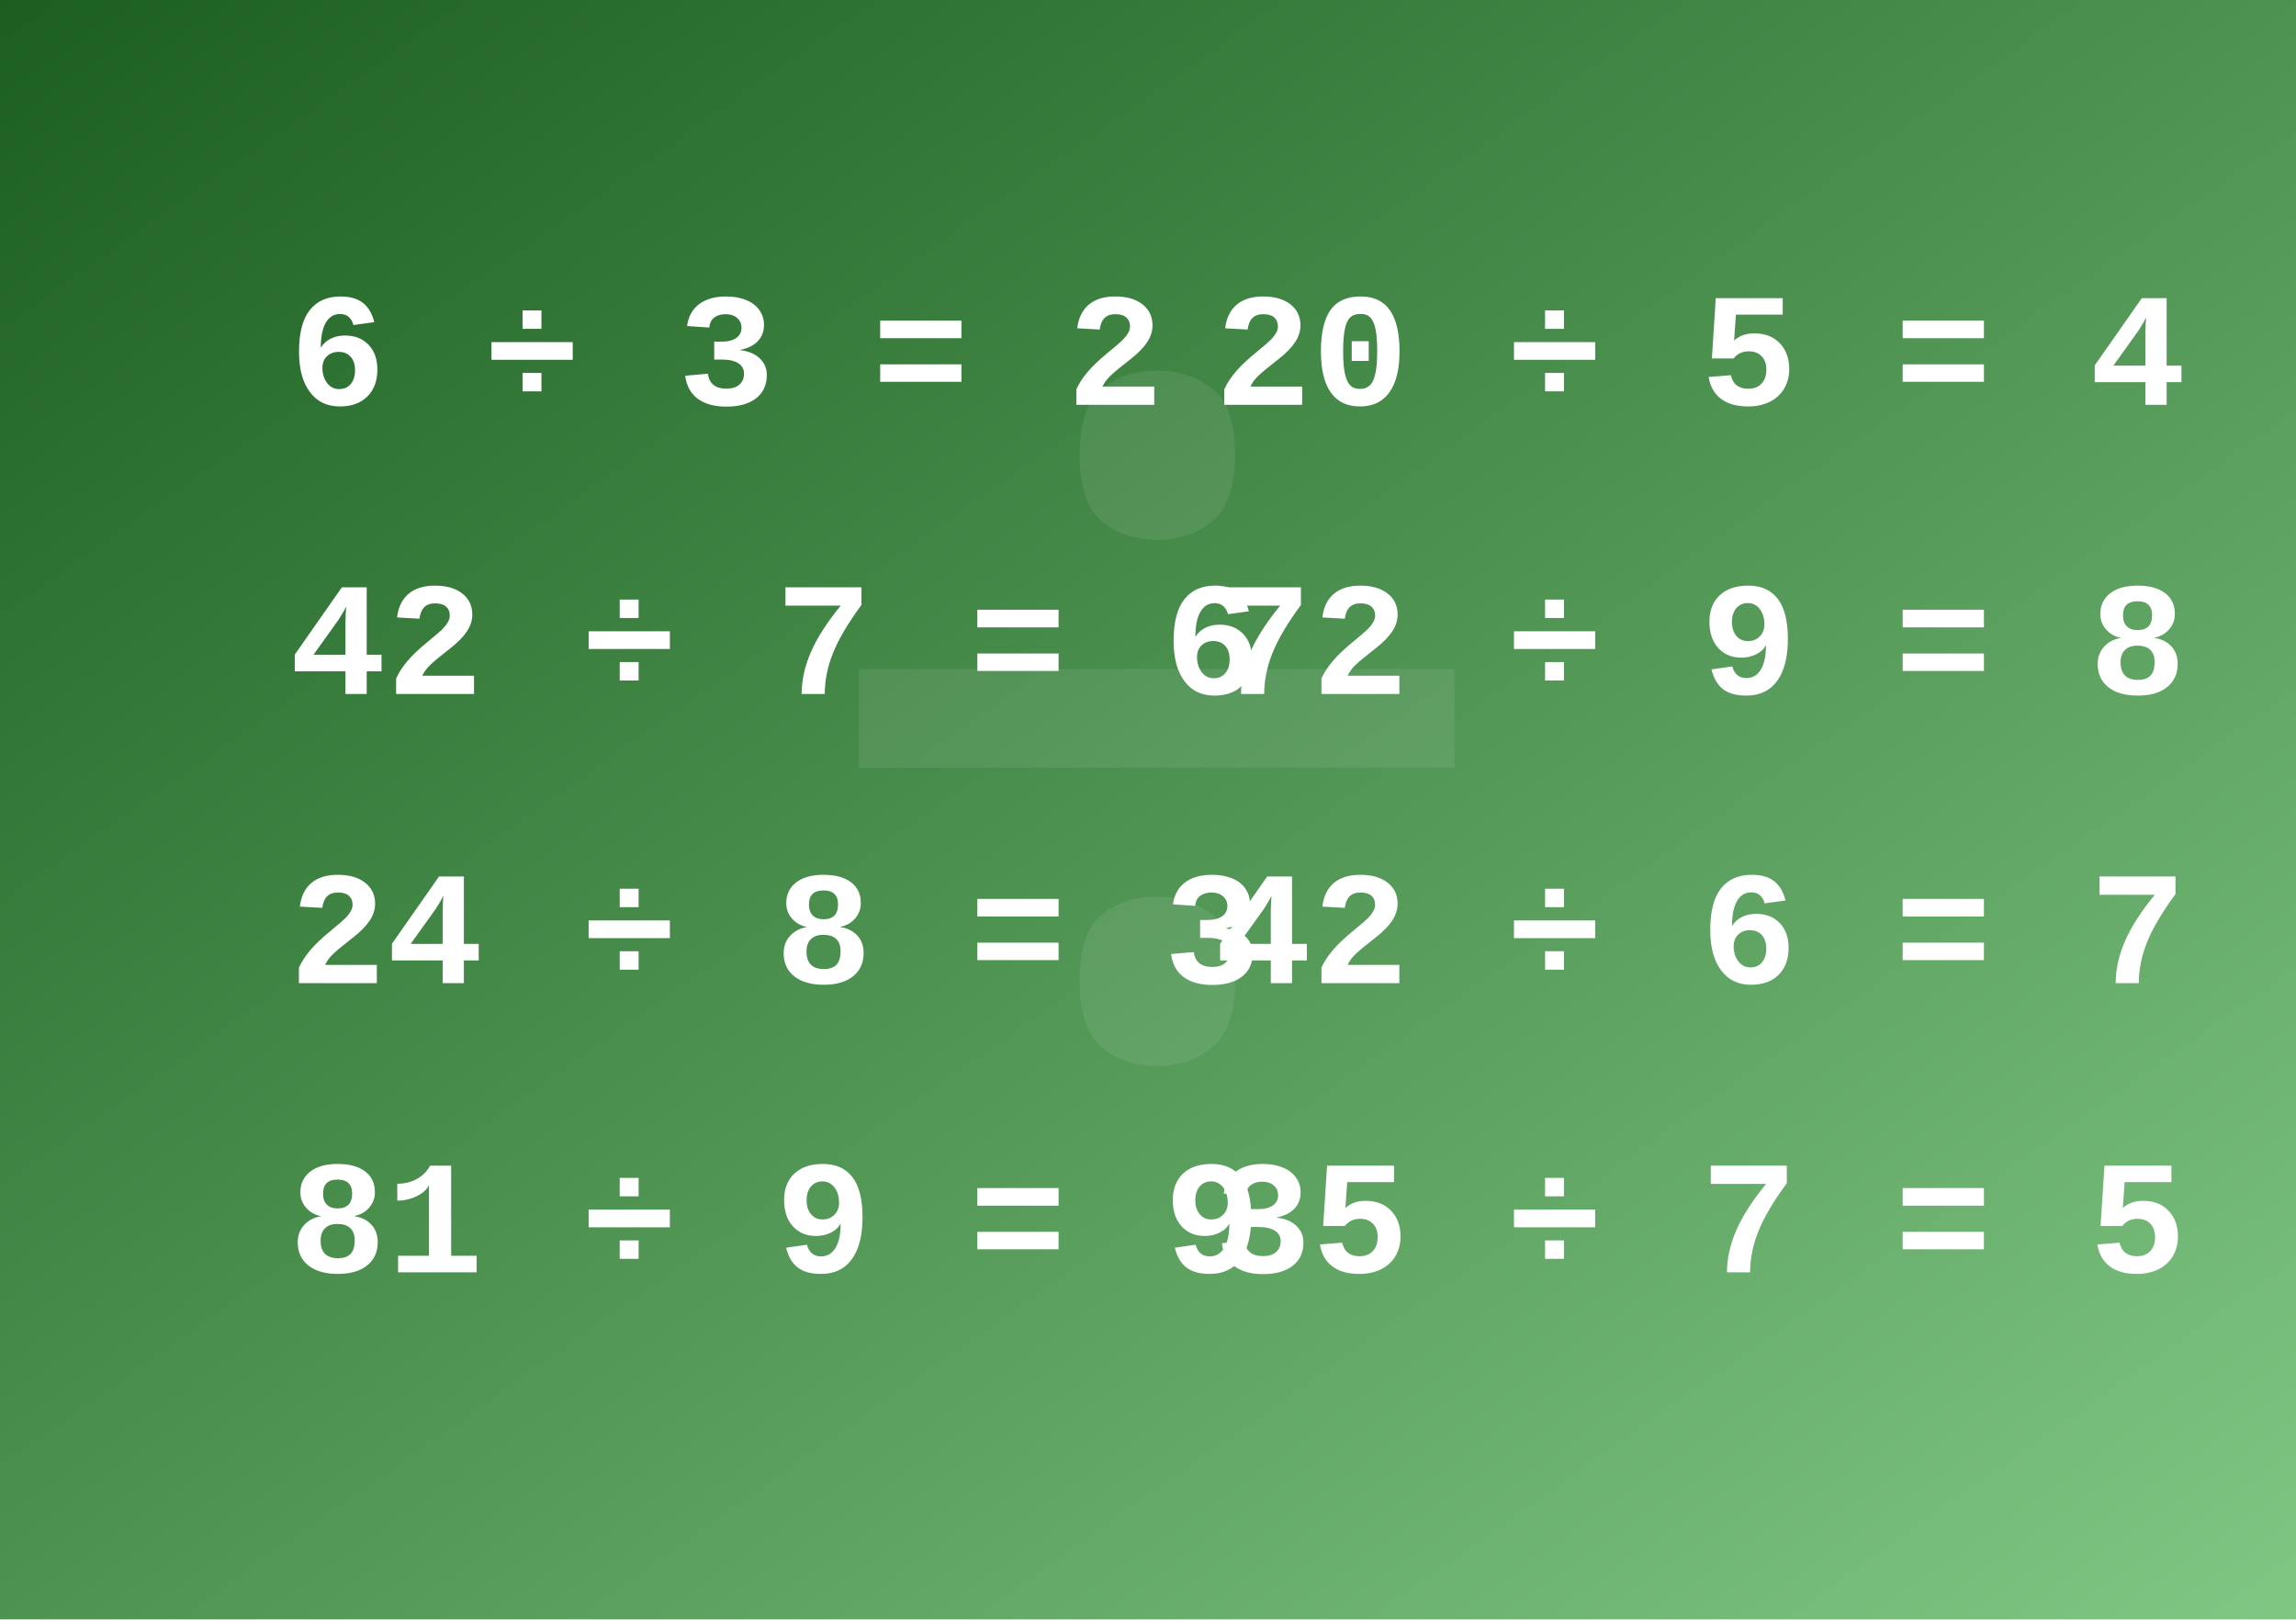
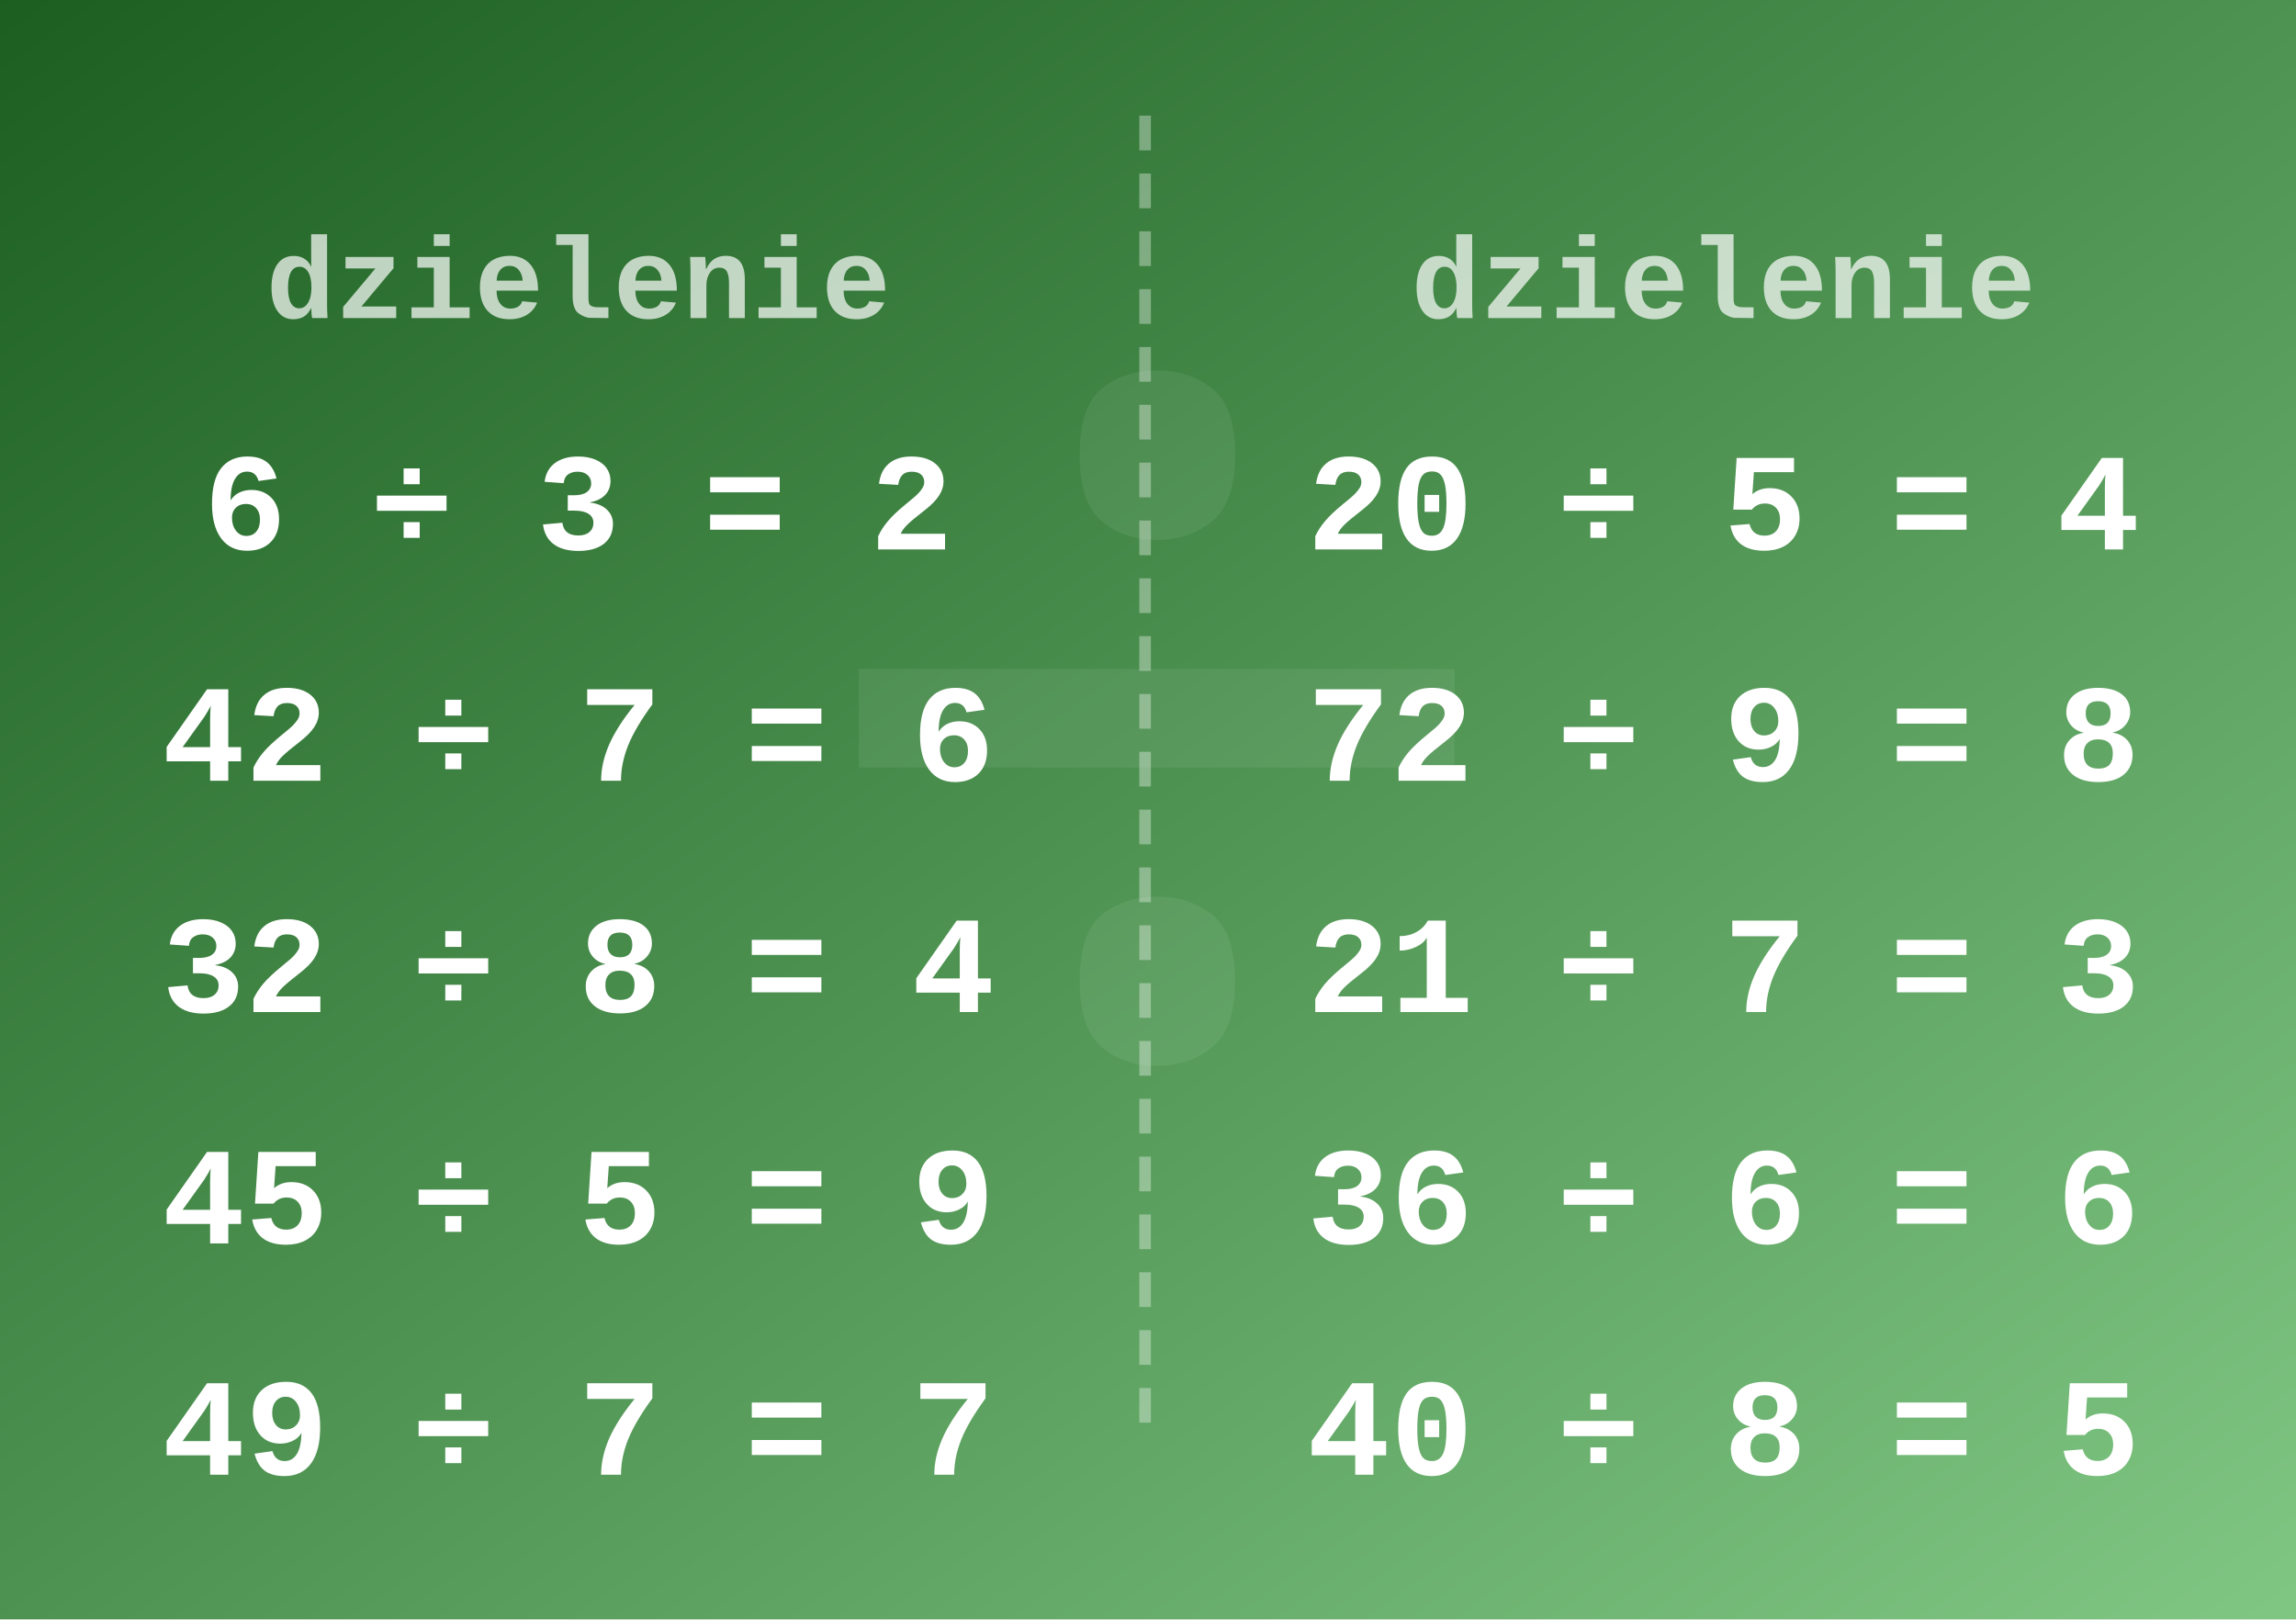
<svg xmlns="http://www.w3.org/2000/svg" viewBox="0 0 397 280">
  <defs>
    <linearGradient id="bg" x1="0%" y1="0%" x2="100%" y2="100%">
      <stop offset="0%" stop-color="#1b5e20" />
      <stop offset="100%" stop-color="#81c784" />
    </linearGradient>
  </defs>
  <rect width="397" height="280" fill="url(#bg)" />
-   <text x="200" y="210" font-size="240" fill="rgba(255,255,255,0.08)" text-anchor="middle" font-family="Georgia, serif" font-weight="bold">÷</text>
-   <g font-family="'Courier New', monospace" font-weight="bold" fill="white">
-     <text x="50" y="70" font-size="28">6  ÷ 3 = 2</text>
-     <text x="210" y="70" font-size="28">20 ÷ 5 = 4</text>
-     <text x="50" y="120" font-size="28">42 ÷ 7 = 6</text>
-     <text x="210" y="120" font-size="28">72 ÷ 9 = 8</text>
-     <text x="50" y="170" font-size="28">24 ÷ 8 = 3</text>
-     <text x="210" y="170" font-size="28">42 ÷ 6 = 7</text>
-     <text x="50" y="220" font-size="28">81 ÷ 9 = 9</text>
-     <text x="210" y="220" font-size="28">35 ÷ 7 = 5</text>
+   <text x="200" y="210" font-size="240" fill="rgba(255,255,255,0.07)" text-anchor="middle" font-family="Georgia, serif" font-weight="bold">÷</text>
+   <line x1="198" y1="20" x2="198" y2="250" stroke="rgba(255,255,255,0.35)" stroke-width="2" stroke-dasharray="6,4" />
+   <g font-family="'Courier New', monospace" font-weight="bold" fill="white" text-anchor="middle">
+     <text x="100" y="55" font-size="20" fill="rgba(255,255,255,0.7)">dzielenie</text>
+     <text x="100" y="95" font-size="24">6 ÷ 3 = 2</text>
+     <text x="100" y="135" font-size="24">42 ÷ 7 = 6</text>
+     <text x="100" y="175" font-size="24">32 ÷ 8 = 4</text>
+     <text x="100" y="215" font-size="24">45 ÷ 5 = 9</text>
+     <text x="100" y="255" font-size="24">49 ÷ 7 = 7</text>
+   </g>
+   <g font-family="'Courier New', monospace" font-weight="bold" fill="white" text-anchor="middle">
+     <text x="298" y="55" font-size="20" fill="rgba(255,255,255,0.7)">dzielenie</text>
+     <text x="298" y="95" font-size="24">20 ÷ 5 = 4</text>
+     <text x="298" y="135" font-size="24">72 ÷ 9 = 8</text>
+     <text x="298" y="175" font-size="24">21 ÷ 7 = 3</text>
+     <text x="298" y="215" font-size="24">36 ÷ 6 = 6</text>
+     <text x="298" y="255" font-size="24">40 ÷ 8 = 5</text>
  </g>
</svg>
